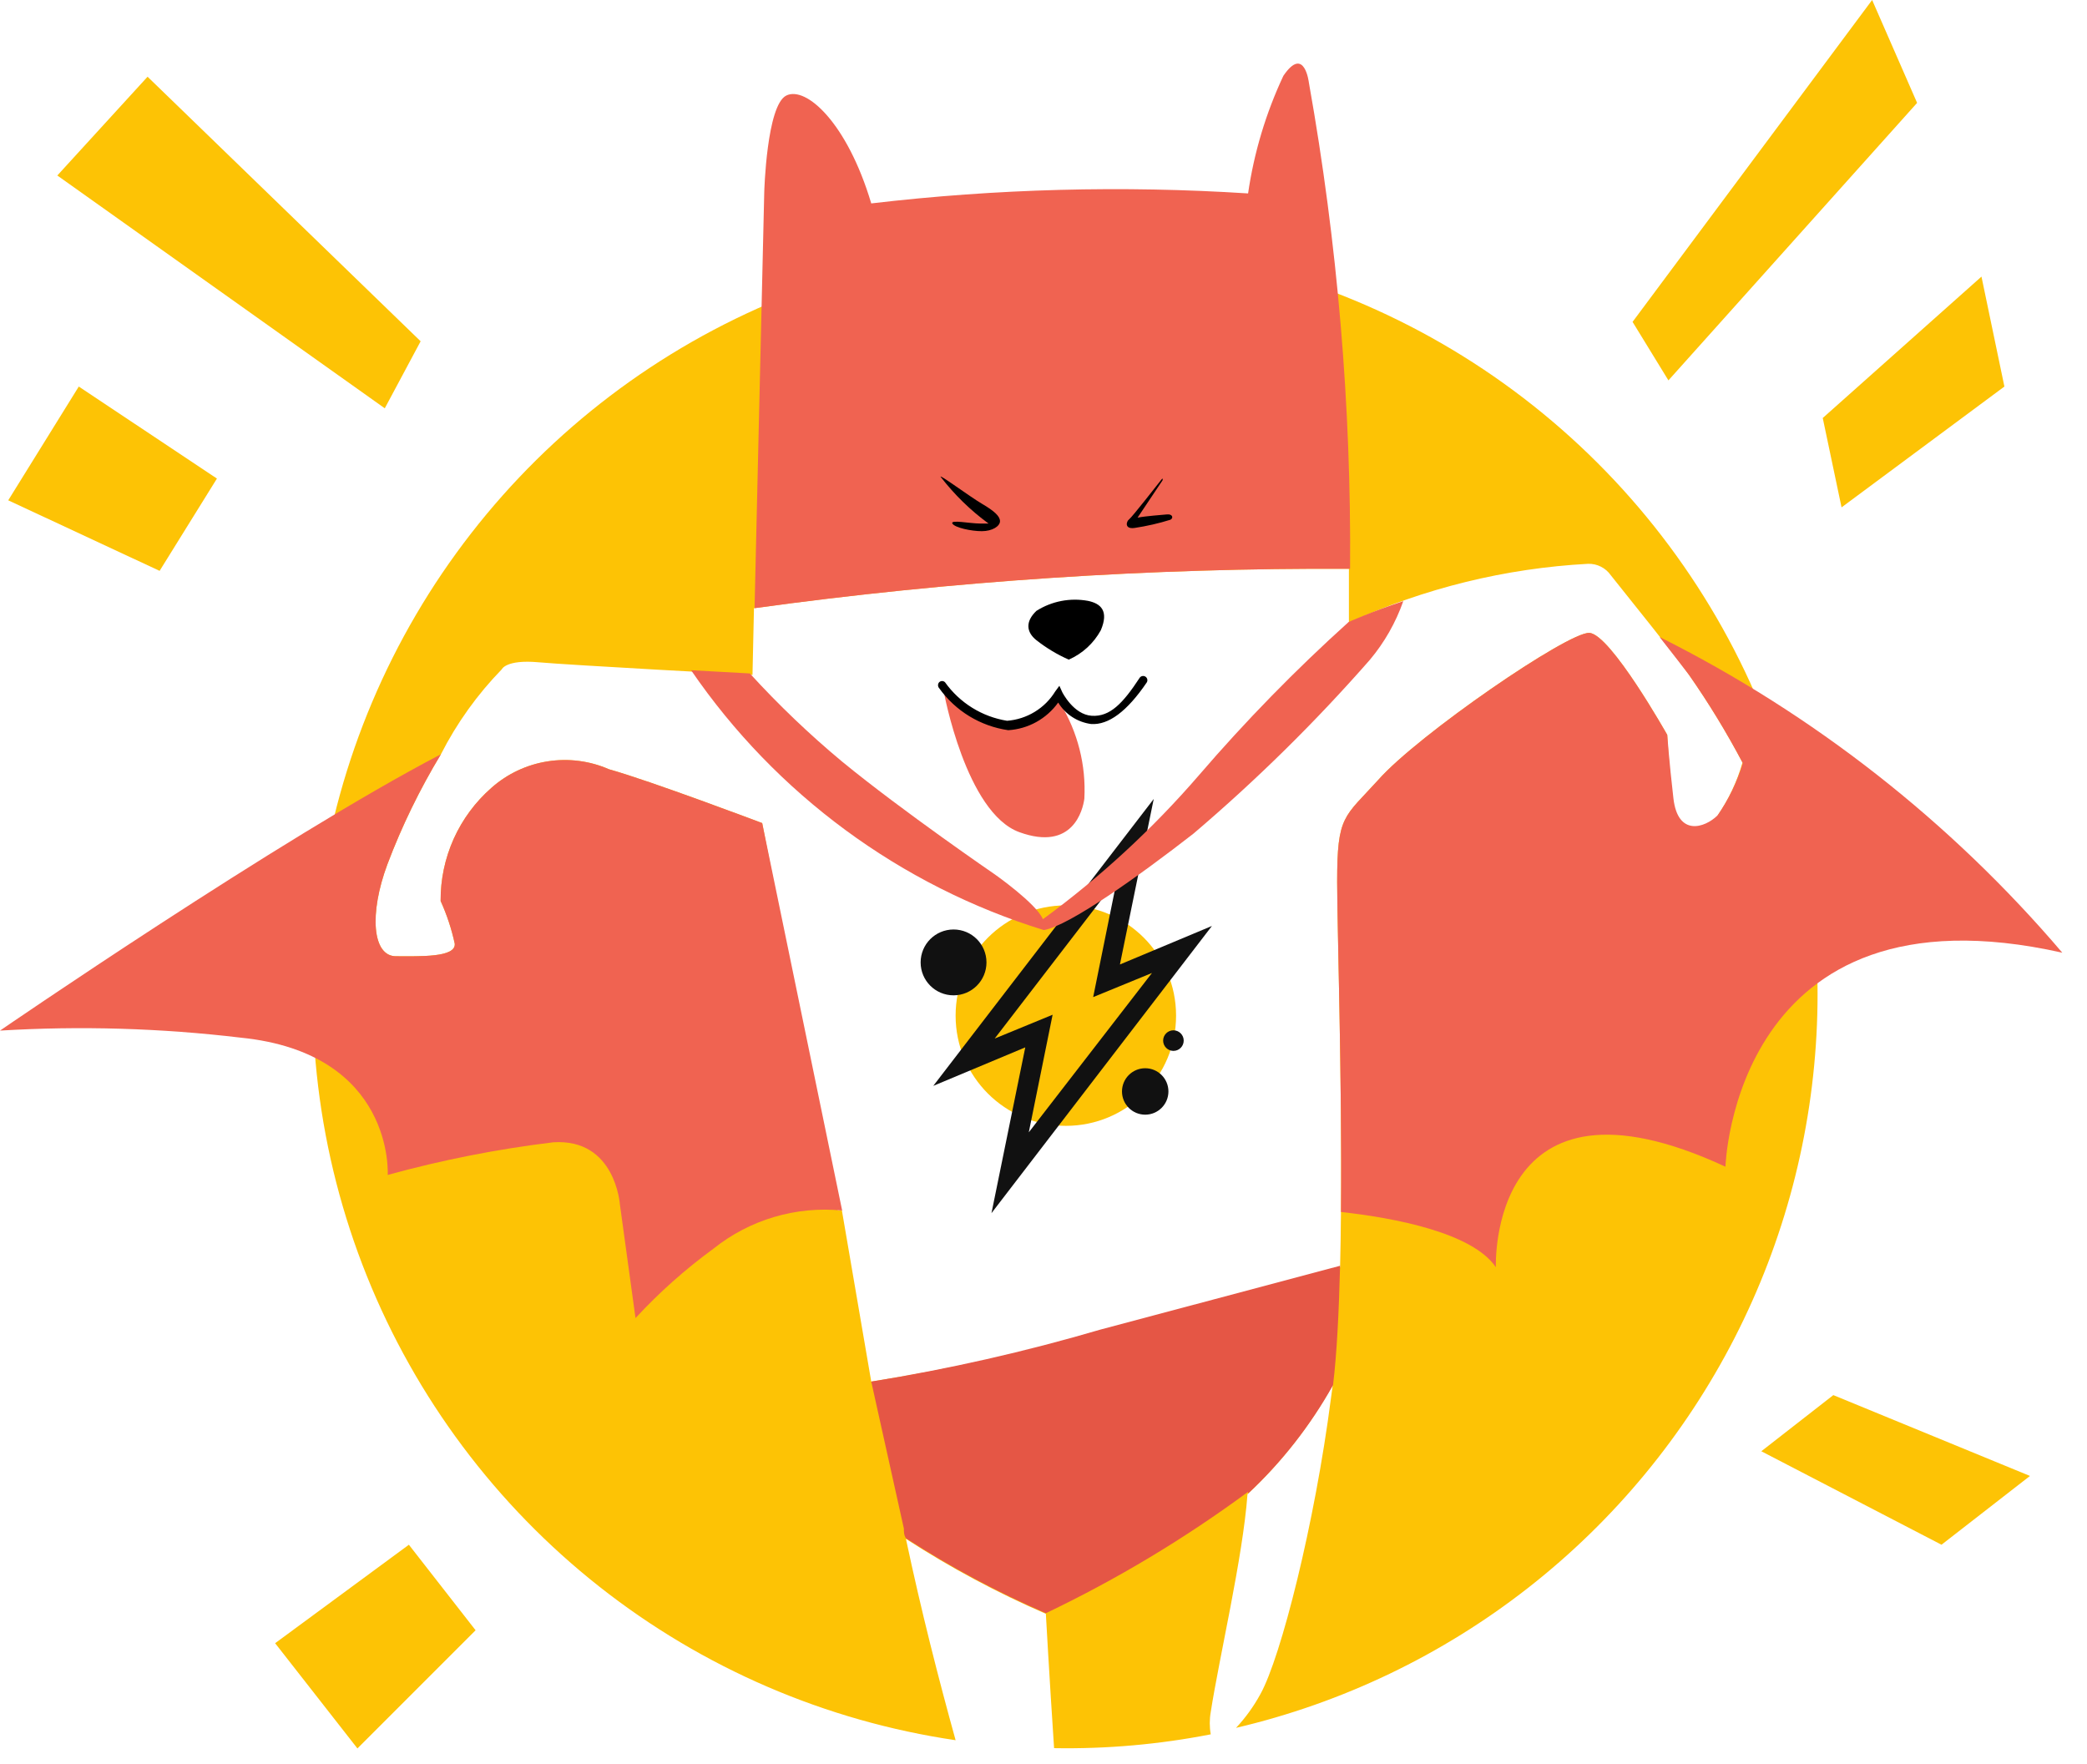
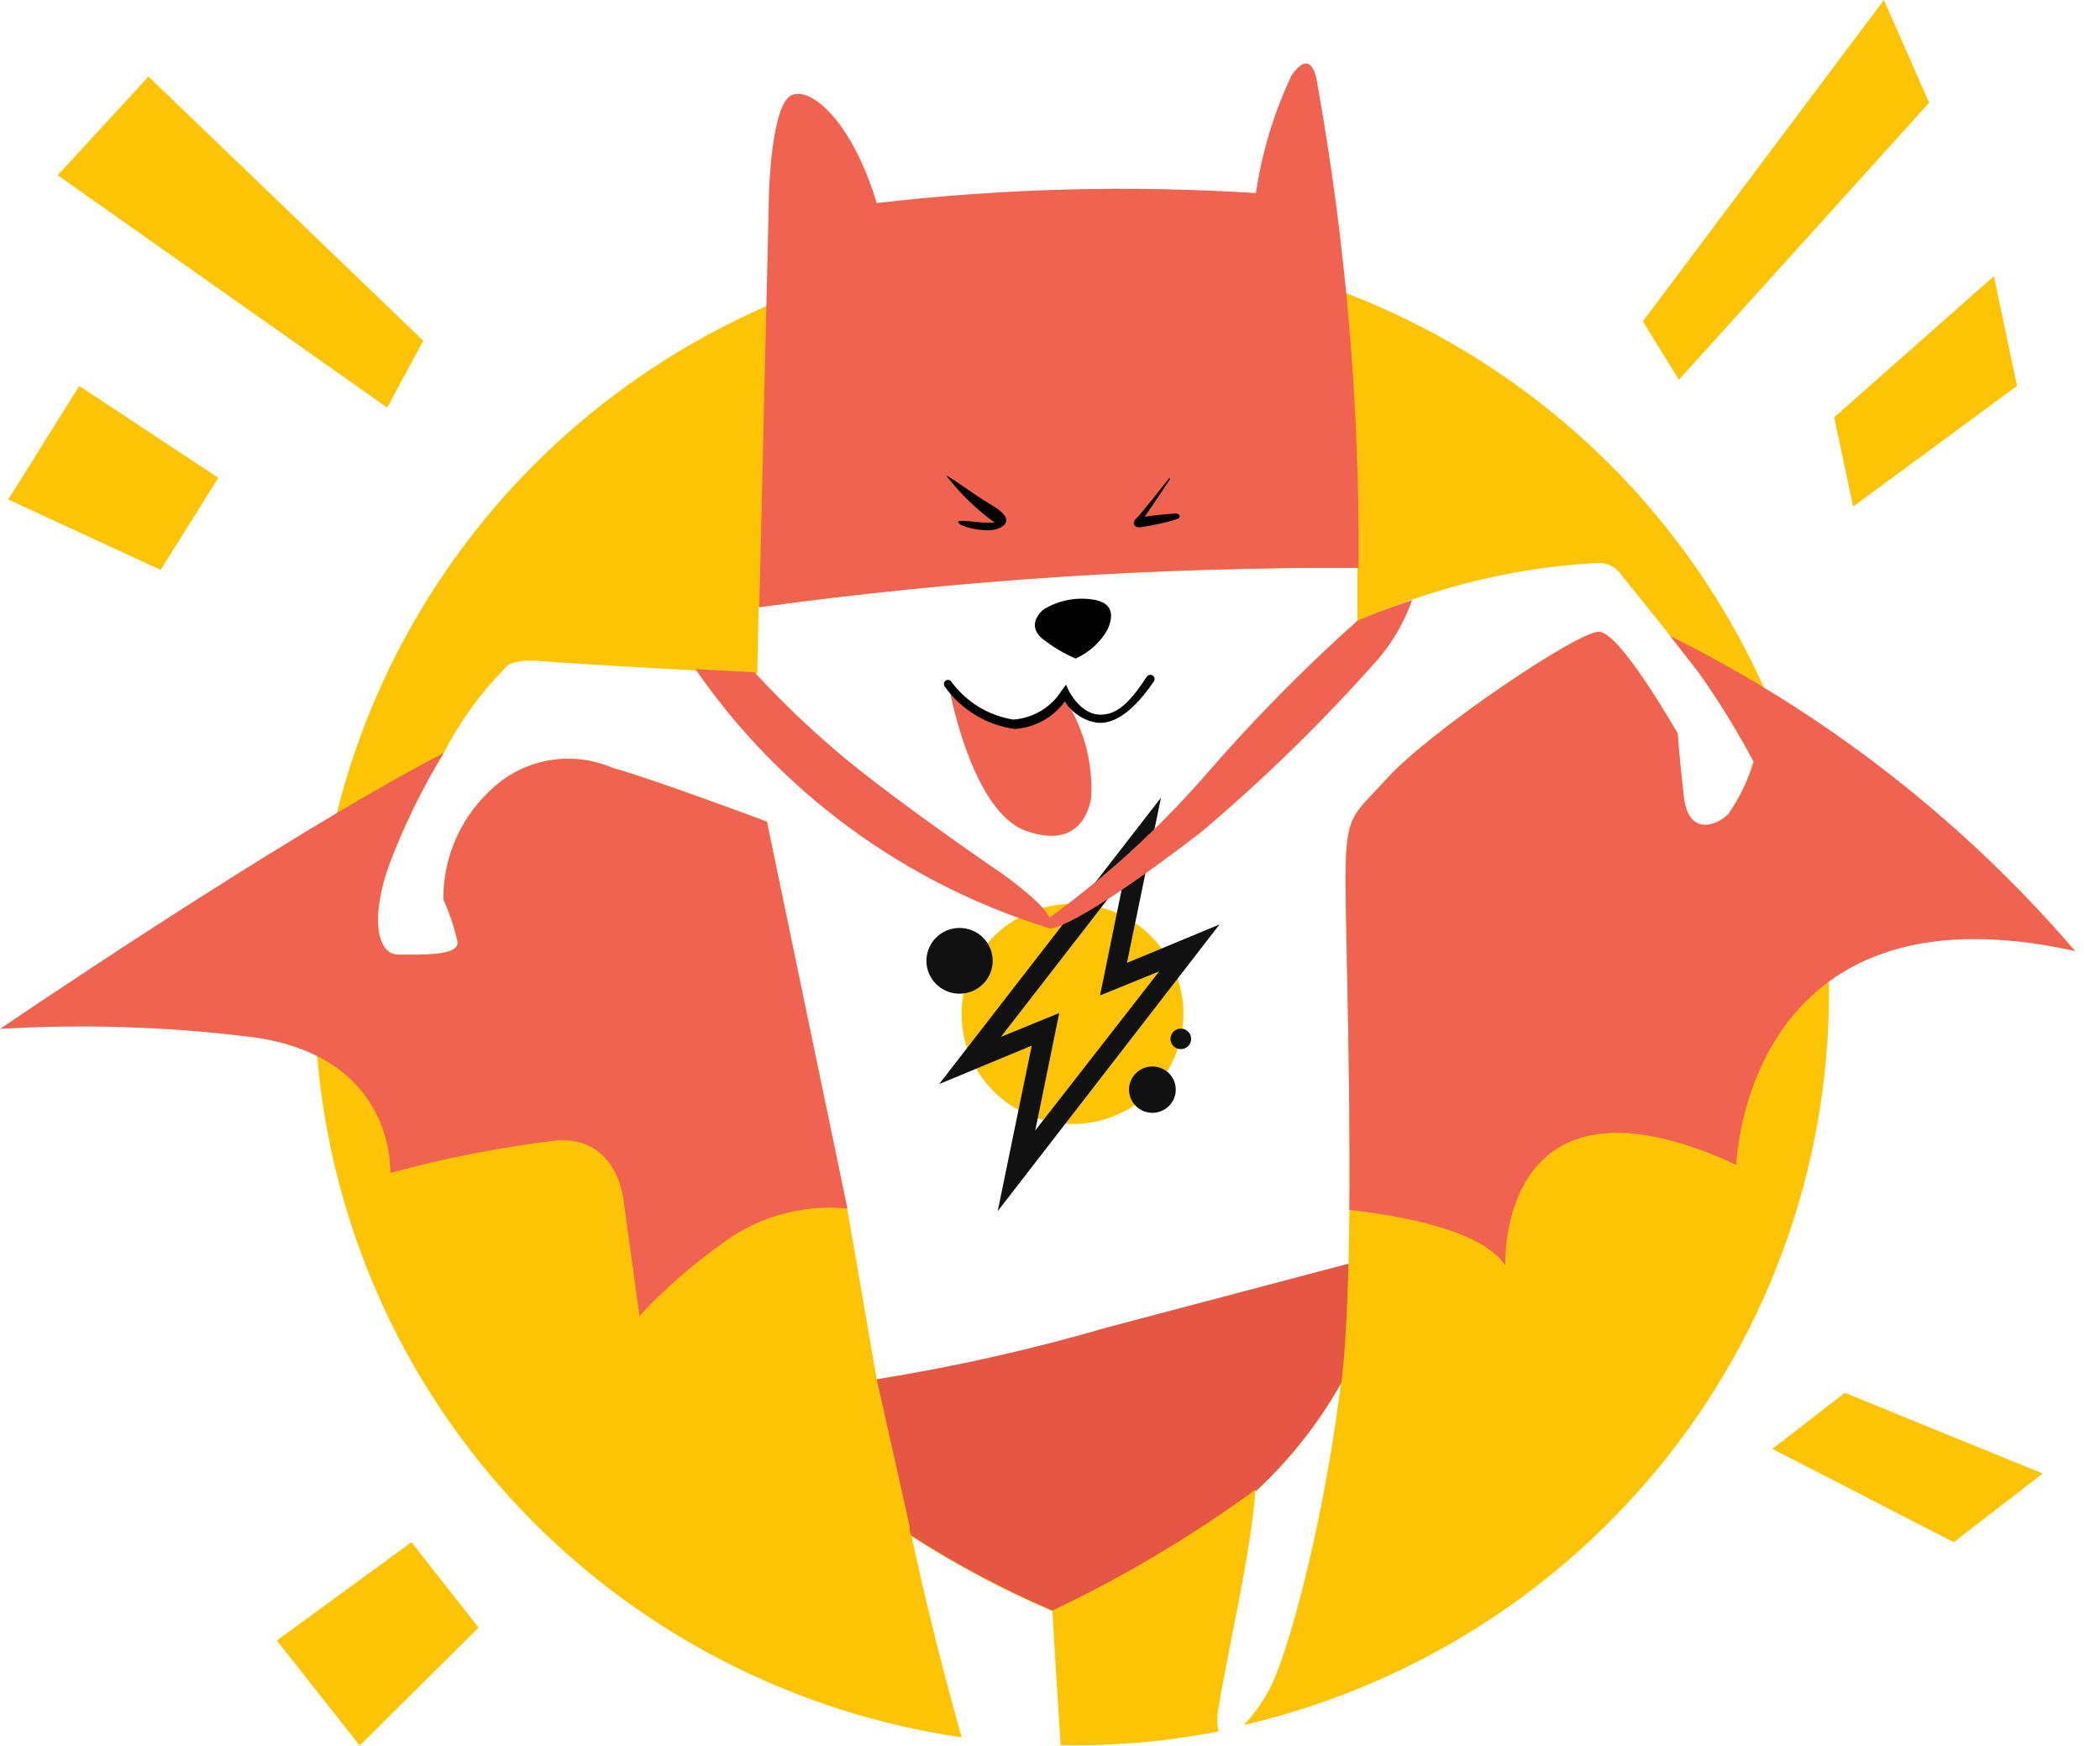
- <svg xmlns="http://www.w3.org/2000/svg" width="71" height="60" viewBox="0 0 71 60" fill="none">
-   <path d="M59.88 24C58.156 19.869 55.38 16.263 51.828 13.54C48.276 10.817 44.072 9.072 39.636 8.479C35.2 7.887 30.685 8.467 26.543 10.163C22.401 11.859 18.776 14.61 16.028 18.144C13.281 21.677 11.508 25.869 10.885 30.301C10.262 34.733 10.812 39.251 12.479 43.405C14.147 47.558 16.874 51.202 20.388 53.974C23.903 56.745 28.082 58.547 32.51 59.2C31.93 57.11 31.34 54.8 30.82 52.35C32.333 53.331 33.925 54.184 35.58 54.9C35.58 54.9 35.7 57.06 35.86 59.47C37.648 59.501 39.435 59.343 41.19 59C41.145 58.749 41.145 58.491 41.19 58.24C41.48 56.37 42.28 53 42.44 50.83C43.593 49.751 44.572 48.5 45.34 47.12L45.28 47.56C44.73 51.82 43.58 56.37 42.88 57.63C42.653 58.047 42.374 58.434 42.05 58.78C45.67 57.931 49.062 56.305 51.99 54.014C54.919 51.723 57.314 48.823 59.011 45.515C60.707 42.206 61.663 38.568 61.813 34.853C61.963 31.138 61.304 27.435 59.88 24ZM58.41 27.79C57.97 28.22 57.06 28.51 56.91 27.21C56.76 25.91 56.72 25 56.72 25C56.72 25 54.79 21.57 54.07 21.53C53.35 21.49 48.24 25 46.89 26.53C45.72 27.82 45.49 27.73 45.49 30C45.49 31.71 45.71 38.17 45.59 43.11L37.44 45.28C34.878 46.015 32.273 46.59 29.64 47L28.64 41.17H28.5L25.93 28C25.93 28 22.12 26.56 20.72 26.17C20.063 25.882 19.337 25.789 18.628 25.901C17.919 26.012 17.257 26.324 16.72 26.8C16.172 27.28 15.734 27.872 15.435 28.536C15.137 29.201 14.985 29.922 14.99 30.65C15.201 31.115 15.362 31.601 15.47 32.1C15.52 32.58 14.27 32.53 13.47 32.53C12.67 32.53 12.55 31.09 13.18 29.4C13.671 28.101 14.281 26.849 15 25.66C15.541 24.598 16.239 23.624 17.07 22.77C17.07 22.77 17.21 22.43 18.32 22.53C19.43 22.63 25.6 22.96 25.6 22.96L25.65 20.69C32.356 19.764 39.12 19.316 45.89 19.35C45.89 19.96 45.89 20.57 45.89 21.18C48.454 20.01 51.215 19.331 54.03 19.18C54.181 19.176 54.33 19.21 54.464 19.278C54.599 19.346 54.714 19.446 54.8 19.57C55.14 20 57.21 22.57 57.45 22.94C58.122 23.901 58.733 24.903 59.28 25.94C59.093 26.597 58.799 27.218 58.41 27.78V27.79Z" fill="#FDC305" />
-   <path d="M56.46 21.67C56.93 22.27 57.34 22.8 57.46 22.96C58.132 23.921 58.743 24.923 59.29 25.96C59.1 26.595 58.809 27.196 58.43 27.74C57.99 28.17 57.08 28.46 56.93 27.16C56.78 25.86 56.72 25 56.72 25C56.72 25 54.79 21.57 54.07 21.53C53.35 21.49 48.24 25 46.89 26.53C45.72 27.82 45.49 27.73 45.49 30C45.49 31.5 45.66 36.65 45.62 41.23C47.43 41.43 50.09 41.93 50.89 43.11C50.89 43.11 50.6 35.93 58.7 39.69C58.7 39.69 58.98 29.9 70.16 32.41C66.359 27.948 61.7 24.296 56.46 21.67Z" fill="#F06351" />
-   <path d="M45.93 19.35C45.971 13.809 45.502 8.275 44.53 2.82C44.53 2.82 44.38 1.52 43.66 2.58C43.066 3.847 42.661 5.195 42.46 6.58C38.185 6.306 33.894 6.42 29.64 6.92C28.82 4.17 27.42 2.92 26.75 3.25C26.08 3.58 26 6.53 26 6.53L25.67 20.69C32.383 19.763 39.153 19.315 45.93 19.35Z" fill="#F06351" />
-   <path d="M45.35 47.12C45.48 46.05 45.55 44.63 45.59 43.06L37.44 45.23C34.879 45.982 32.274 46.573 29.64 47L30.75 52C30.75 52.11 30.75 52.22 30.82 52.33C32.333 53.311 33.925 54.164 35.58 54.88C37.999 53.724 40.302 52.341 42.46 50.75V50.81C43.608 49.737 44.583 48.492 45.35 47.12Z" fill="#E55645" />
-   <path d="M32 16.22C31.95 16.12 33 16.9 33.41 17.14C33.82 17.38 34.02 17.56 34.02 17.73C34.02 17.9 33.76 18.07 33.4 18.07C33.04 18.07 32.48 17.95 32.4 17.81C32.32 17.67 33 17.81 33.34 17.81H33.63C33.014 17.36 32.466 16.824 32 16.22Z" fill="black" />
-   <path d="M39.5 16.33C39.5 16.33 38.5 17.61 38.41 17.67C38.32 17.73 38.24 18.01 38.6 17.96C39.013 17.898 39.421 17.805 39.82 17.68C39.93 17.62 39.89 17.48 39.7 17.5C39.51 17.52 39.02 17.55 38.7 17.61L39.55 16.34C39.55 16.34 39.58 16.22 39.5 16.33Z" fill="black" />
-   <path d="M36.36 22.44C36.824 22.236 37.207 21.884 37.45 21.44C37.73 20.78 37.45 20.53 37.01 20.44C36.405 20.33 35.78 20.451 35.26 20.78C34.87 21.15 34.92 21.51 35.26 21.78C35.598 22.045 35.967 22.267 36.36 22.44Z" fill="black" />
-   <path d="M36 23.7C35.885 23.927 35.729 24.13 35.54 24.3C35.255 24.529 34.905 24.662 34.54 24.68C33.989 24.734 33.439 24.577 33 24.24C32.798 24.122 32.619 23.97 32.47 23.79C32.37 23.681 32.247 23.596 32.11 23.54C32.11 23.54 32.86 27.65 34.68 28.31C36.5 28.97 36.84 27.55 36.89 27.17C36.951 26.032 36.665 24.902 36.07 23.93C36.07 23.63 36.05 23.83 36 23.7Z" fill="#F06351" />
-   <path d="M34.3 24.84C33.832 24.773 33.383 24.611 32.979 24.366C32.575 24.12 32.225 23.795 31.95 23.41C31.925 23.383 31.912 23.347 31.912 23.31C31.912 23.273 31.925 23.238 31.95 23.21C31.963 23.197 31.979 23.186 31.996 23.179C32.013 23.172 32.031 23.168 32.05 23.168C32.069 23.168 32.087 23.172 32.104 23.179C32.121 23.186 32.137 23.197 32.15 23.21C32.398 23.557 32.711 23.852 33.074 24.077C33.436 24.302 33.839 24.452 34.26 24.52C34.593 24.495 34.915 24.391 35.2 24.217C35.486 24.044 35.725 23.805 35.9 23.52L36.04 23.33L36.14 23.55C36.14 23.55 36.52 24.31 37.14 24.35C37.76 24.39 38.2 23.93 38.77 23.06C38.791 23.028 38.824 23.006 38.862 22.999C38.899 22.991 38.938 22.999 38.97 23.02C39.002 23.041 39.024 23.074 39.031 23.112C39.039 23.149 39.031 23.188 39.01 23.22C38.343 24.2 37.713 24.67 37.12 24.63C36.891 24.6 36.671 24.518 36.477 24.392C36.283 24.266 36.12 24.098 36 23.9C35.804 24.173 35.55 24.399 35.256 24.562C34.962 24.725 34.635 24.82 34.3 24.84Z" fill="black" />
-   <path d="M36.26 38.3C38.331 38.3 40.01 36.621 40.01 34.55C40.01 32.479 38.331 30.8 36.26 30.8C34.189 30.8 32.51 32.479 32.51 34.55C32.51 36.621 34.189 38.3 36.26 38.3Z" fill="#FDC305" />
-   <path d="M41.23 31.5L38.1 32.81L39.25 27.18L31.75 36.94L34.88 35.63L33.73 41.27L41.23 31.5ZM33.84 35.33L38 29.92L37.19 33.92L39.19 33.1L35 38.52L35.81 34.52L33.84 35.33Z" fill="#111111" />
-   <path d="M32.44 33.86C33.059 33.86 33.56 33.359 33.56 32.74C33.56 32.121 33.059 31.62 32.44 31.62C31.821 31.62 31.32 32.121 31.32 32.74C31.32 33.359 31.821 33.86 32.44 33.86Z" fill="#111111" />
-   <path d="M38.96 37.92C39.396 37.92 39.75 37.566 39.75 37.13C39.75 36.694 39.396 36.34 38.96 36.34C38.524 36.34 38.17 36.694 38.17 37.13C38.17 37.566 38.524 37.92 38.96 37.92Z" fill="#111111" />
-   <path d="M39.92 35.75C40.113 35.75 40.27 35.593 40.27 35.4C40.27 35.207 40.113 35.05 39.92 35.05C39.727 35.05 39.57 35.207 39.57 35.4C39.57 35.593 39.727 35.75 39.92 35.75Z" fill="#111111" />
-   <path d="M45.88 21.16C44.075 22.787 42.375 24.527 40.79 26.37C39.211 28.199 37.43 29.843 35.48 31.27C35.26 30.74 33.85 29.75 33.85 29.75C33.85 29.75 30.71 27.6 28.65 25.91C27.536 24.983 26.487 23.98 25.51 22.91L23.51 22.8C26.397 27.017 30.627 30.133 35.51 31.64C36.37 31.5 38.79 29.77 40.6 28.36C42.741 26.539 44.747 24.564 46.6 22.45C47.098 21.858 47.484 21.18 47.74 20.45C46.6 20.83 45.88 21.16 45.88 21.16Z" fill="#F06351" />
-   <path d="M65.22 3.5L56.76 12.94L55.54 10.95L63.69 0L65.22 3.5Z" fill="#FDC305" />
-   <path d="M62.65 17.26L68.19 13.15L67.41 9.41L62.01 14.22L62.65 17.26Z" fill="#FDC305" />
-   <path d="M59.92 49.37L66.05 52.55L69.06 50.21L62.37 47.46L59.92 49.37Z" fill="#FDC305" />
-   <path d="M1.95 5.97L5.02 2.61L14.31 11.61L13.09 13.89L1.95 5.97Z" fill="#FDC305" />
-   <path d="M7.38 16.28L2.68 13.15L0.28 17.02L5.43 19.42L7.38 16.28Z" fill="#FDC305" />
-   <path d="M13.91 52.55L9.36 55.9L12.16 59.48L16.18 55.46L13.91 52.55Z" fill="#FDC305" />
-   <path d="M25.93 28C25.93 28 22.12 26.56 20.72 26.17C20.063 25.882 19.337 25.789 18.628 25.901C17.919 26.012 17.257 26.324 16.72 26.8C16.172 27.28 15.734 27.872 15.435 28.536C15.137 29.201 14.985 29.922 14.99 30.65C15.201 31.115 15.362 31.601 15.47 32.1C15.52 32.58 14.27 32.53 13.47 32.53C12.67 32.53 12.55 31.09 13.18 29.4C13.671 28.101 14.281 26.849 15 25.66C9.55 28.5 0 35.06 0 35.06C2.732 34.895 5.473 34.976 8.19 35.3C13.44 35.83 13.19 39.97 13.19 39.97C15.037 39.461 16.918 39.09 18.82 38.86C20.94 38.72 21.09 40.98 21.09 40.98L21.62 44.84C22.425 43.969 23.312 43.179 24.27 42.48C25.505 41.492 27.076 41.025 28.65 41.18L25.93 28Z" fill="#F06351" />
+ <svg xmlns="http://www.w3.org/2000/svg" width="71" height="59" viewBox="0 0 71 59" fill="none">
+   <path d="M59.883 23.806C58.158 19.709 55.382 16.132 51.83 13.431C48.278 10.729 44.074 8.999 39.637 8.411C35.201 7.823 30.686 8.399 26.544 10.081C22.402 11.763 18.776 14.492 16.029 17.997C13.281 21.502 11.508 25.66 10.885 30.056C10.262 34.453 10.812 38.934 12.479 43.054C14.147 47.175 16.874 50.789 20.389 53.538C23.903 56.287 28.083 58.075 32.511 58.722C31.931 56.649 31.341 54.358 30.821 51.928C32.334 52.901 33.926 53.747 35.581 54.457C35.581 54.457 35.701 56.599 35.861 58.99C37.65 59.021 39.436 58.864 41.192 58.524C41.146 58.275 41.146 58.019 41.192 57.77C41.482 55.915 42.282 52.572 42.442 50.42C43.595 49.35 44.573 48.108 45.342 46.74L45.282 47.176C44.732 51.402 43.582 55.915 42.882 57.165C42.655 57.579 42.376 57.962 42.052 58.306C45.672 57.463 49.064 55.85 51.992 53.578C54.921 51.306 57.317 48.429 59.013 45.147C60.709 41.865 61.666 38.257 61.816 34.572C61.966 30.887 61.306 27.213 59.883 23.806ZM58.412 27.566C57.972 27.992 57.062 28.28 56.912 26.99C56.762 25.701 56.722 24.798 56.722 24.798C56.722 24.798 54.792 21.396 54.072 21.356C53.352 21.317 48.242 24.798 46.892 26.316C45.722 27.596 45.492 27.506 45.492 29.758C45.492 31.454 45.712 37.862 45.592 42.762L37.441 44.915C34.88 45.644 32.274 46.214 29.641 46.621L28.641 40.838H28.501L25.931 27.774C25.931 27.774 22.121 26.346 20.721 25.959C20.063 25.674 19.337 25.581 18.628 25.692C17.92 25.802 17.258 26.112 16.72 26.584C16.172 27.06 15.734 27.647 15.436 28.306C15.137 28.965 14.985 29.68 14.99 30.403C15.202 30.864 15.363 31.346 15.47 31.841C15.52 32.317 14.27 32.267 13.47 32.267C12.67 32.267 12.55 30.839 13.18 29.163C13.672 27.874 14.281 26.632 15 25.453C15.541 24.4 16.239 23.433 17.07 22.586C17.07 22.586 17.21 22.249 18.32 22.348C19.43 22.447 25.601 22.775 25.601 22.775L25.651 20.523C32.358 19.605 39.122 19.16 45.892 19.194C45.892 19.799 45.892 20.404 45.892 21.009C48.456 19.848 51.218 19.175 54.032 19.025C54.183 19.021 54.332 19.055 54.466 19.122C54.601 19.19 54.716 19.289 54.802 19.412C55.142 19.839 57.212 22.388 57.452 22.755C58.125 23.708 58.736 24.702 59.282 25.731C59.095 26.382 58.801 26.999 58.412 27.556V27.566Z" fill="#FDC305" />
+   <path d="M56.463 21.495C56.933 22.09 57.343 22.616 57.463 22.775C58.135 23.728 58.746 24.721 59.293 25.75C59.103 26.381 58.812 26.977 58.433 27.516C57.993 27.943 57.083 28.23 56.933 26.941C56.783 25.651 56.723 24.798 56.723 24.798C56.723 24.798 54.793 21.396 54.073 21.356C53.353 21.317 48.242 24.798 46.892 26.316C45.722 27.596 45.492 27.506 45.492 29.758C45.492 31.246 45.662 36.354 45.622 40.897C47.432 41.096 50.093 41.592 50.893 42.762C50.893 42.762 50.603 35.64 58.703 39.37C58.703 39.37 58.983 29.659 70.163 32.148C66.363 27.722 61.703 24.099 56.463 21.495Z" fill="#F06351" />
+   <path d="M45.932 19.194C45.973 13.697 45.504 8.209 44.532 2.797C44.532 2.797 44.382 1.508 43.662 2.559C43.068 3.816 42.664 5.153 42.462 6.527C38.187 6.255 33.896 6.368 29.642 6.864C28.821 4.136 27.421 2.896 26.751 3.224C26.081 3.551 26.001 6.477 26.001 6.477L25.671 20.523C32.385 19.604 39.155 19.159 45.932 19.194Z" fill="#F06351" />
+   <path d="M45.352 46.74C45.481 45.678 45.551 44.27 45.592 42.712L37.441 44.865C34.881 45.611 32.276 46.197 29.642 46.621L30.752 51.58C30.752 51.69 30.752 51.799 30.822 51.908C32.334 52.881 33.926 53.727 35.581 54.437C38 53.29 40.304 51.919 42.462 50.34V50.4C43.61 49.335 44.584 48.1 45.352 46.74Z" fill="#E55645" />
+   <path d="M32.002 16.089C31.952 15.99 33.002 16.764 33.412 17.002C33.822 17.24 34.022 17.418 34.022 17.587C34.022 17.756 33.762 17.924 33.402 17.924C33.042 17.924 32.482 17.805 32.402 17.666C32.322 17.527 33.002 17.666 33.342 17.666H33.632C33.016 17.22 32.467 16.689 32.002 16.089Z" fill="black" />
+   <path d="M39.502 16.198C39.502 16.198 38.502 17.468 38.412 17.527C38.322 17.587 38.242 17.865 38.602 17.815C39.015 17.754 39.423 17.661 39.822 17.537C39.932 17.478 39.892 17.339 39.702 17.359C39.512 17.379 39.022 17.408 38.702 17.468L39.552 16.208C39.552 16.208 39.582 16.089 39.502 16.198Z" fill="black" />
+   <path d="M36.362 22.259C36.825 22.056 37.208 21.708 37.452 21.267C37.732 20.612 37.452 20.364 37.012 20.275C36.406 20.166 35.782 20.286 35.262 20.612C34.872 20.979 34.922 21.336 35.262 21.604C35.599 21.867 35.969 22.087 36.362 22.259Z" fill="black" />
+   <path d="M36.002 23.509C35.887 23.734 35.731 23.936 35.542 24.104C35.257 24.331 34.907 24.463 34.542 24.481C33.991 24.534 33.441 24.378 33.002 24.044C32.8 23.927 32.621 23.776 32.472 23.598C32.371 23.49 32.249 23.405 32.112 23.35C32.112 23.35 32.862 27.427 34.682 28.081C36.502 28.736 36.842 27.328 36.892 26.951C36.953 25.822 36.667 24.701 36.072 23.737C36.072 23.439 36.052 23.638 36.002 23.509Z" fill="#F06351" />
+   <path d="M34.301 24.64C33.834 24.573 33.384 24.413 32.98 24.169C32.576 23.925 32.226 23.603 31.951 23.221C31.927 23.194 31.913 23.159 31.913 23.122C31.913 23.085 31.927 23.05 31.951 23.023C31.965 23.009 31.98 22.999 31.997 22.992C32.014 22.985 32.033 22.981 32.051 22.981C32.07 22.981 32.089 22.985 32.106 22.992C32.123 22.999 32.139 23.009 32.151 23.023C32.399 23.367 32.713 23.659 33.075 23.882C33.437 24.105 33.841 24.255 34.261 24.322C34.594 24.297 34.917 24.195 35.202 24.022C35.487 23.85 35.727 23.613 35.901 23.33L36.041 23.142L36.142 23.36C36.142 23.36 36.522 24.114 37.142 24.154C37.761 24.193 38.202 23.737 38.772 22.874C38.793 22.842 38.826 22.82 38.863 22.813C38.901 22.805 38.94 22.813 38.971 22.834C39.003 22.855 39.025 22.888 39.033 22.925C39.04 22.962 39.033 23.001 39.011 23.033C38.345 24.005 37.715 24.471 37.121 24.431C36.892 24.401 36.673 24.32 36.479 24.195C36.285 24.07 36.122 23.903 36.002 23.707C35.806 23.978 35.552 24.203 35.258 24.364C34.964 24.525 34.637 24.619 34.301 24.64Z" fill="black" />
+   <path d="M36.262 37.991C38.333 37.991 40.012 36.325 40.012 34.271C40.012 32.217 38.333 30.551 36.262 30.551C34.191 30.551 32.512 32.217 32.512 34.271C32.512 36.325 34.191 37.991 36.262 37.991Z" fill="#FDC305" />
+   <path d="M41.232 31.246L38.102 32.545L39.252 26.961L31.752 36.642L34.882 35.343L33.732 40.937L41.232 31.246ZM33.842 35.045L38.002 29.679L37.192 33.646L39.192 32.833L35.002 38.209L35.812 34.241L33.842 35.045Z" fill="#111111" />
+   <path d="M32.441 33.587C33.06 33.587 33.562 33.089 33.562 32.476C33.562 31.862 33.06 31.365 32.441 31.365C31.823 31.365 31.322 31.862 31.322 32.476C31.322 33.089 31.823 33.587 32.441 33.587Z" fill="#111111" />
+   <path d="M38.962 37.614C39.398 37.614 39.752 37.263 39.752 36.83C39.752 36.398 39.398 36.047 38.962 36.047C38.526 36.047 38.172 36.398 38.172 36.83C38.172 37.263 38.526 37.614 38.962 37.614Z" fill="#111111" />
+   <path d="M39.922 35.462C40.115 35.462 40.272 35.306 40.272 35.114C40.272 34.923 40.115 34.767 39.922 34.767C39.729 34.767 39.572 34.923 39.572 35.114C39.572 35.306 39.729 35.462 39.922 35.462Z" fill="#111111" />
+   <path d="M45.882 20.989C44.077 22.603 42.377 24.329 40.792 26.157C39.213 27.972 37.432 29.602 35.482 31.018C35.262 30.492 33.852 29.51 33.852 29.51C33.852 29.51 30.712 27.377 28.651 25.701C27.538 24.781 26.489 23.787 25.511 22.725L23.511 22.616C26.398 26.799 30.628 29.89 35.512 31.385C36.372 31.246 38.792 29.53 40.602 28.131C42.743 26.325 44.749 24.365 46.602 22.269C47.1 21.682 47.487 21.009 47.742 20.285C46.602 20.662 45.882 20.989 45.882 20.989Z" fill="#F06351" />
+   <path d="M65.223 3.472L56.763 12.836L55.543 10.862L63.693 0L65.223 3.472Z" fill="#FDC305" />
+   <path d="M62.653 17.121L68.193 13.044L67.413 9.334L62.013 14.105L62.653 17.121Z" fill="#FDC305" />
+   <path d="M59.923 48.972L66.053 52.126L69.063 49.805L62.373 47.077L59.923 48.972Z" fill="#FDC305" />
+   <path d="M1.95 5.922L5.02 2.589L14.31 11.516L13.09 13.778L1.95 5.922Z" fill="#FDC305" />
+   <path d="M7.38 16.149L2.68 13.044L0.28 16.883L5.43 19.263L7.38 16.149Z" fill="#FDC305" />
+   <path d="M13.91 52.126L9.36 55.449L12.16 59L16.18 55.012L13.91 52.126Z" fill="#FDC305" />
+   <path d="M25.931 27.774C25.931 27.774 22.121 26.346 20.721 25.959C20.064 25.674 19.338 25.581 18.629 25.692C17.92 25.802 17.258 26.112 16.721 26.584C16.173 27.06 15.735 27.647 15.436 28.306C15.137 28.965 14.986 29.68 14.991 30.403C15.202 30.864 15.363 31.346 15.471 31.841C15.521 32.317 14.271 32.267 13.471 32.267C12.671 32.267 12.551 30.839 13.181 29.163C13.672 27.874 14.281 26.632 15.001 25.453C9.55 28.27 0 34.777 0 34.777C2.732 34.614 5.473 34.693 8.19 35.015C13.441 35.541 13.191 39.647 13.191 39.647C15.037 39.142 16.919 38.775 18.821 38.546C20.941 38.407 21.091 40.649 21.091 40.649L21.621 44.478C22.426 43.614 23.313 42.831 24.271 42.137C25.506 41.157 27.078 40.694 28.651 40.848L25.931 27.774Z" fill="#F06351" />
</svg>
